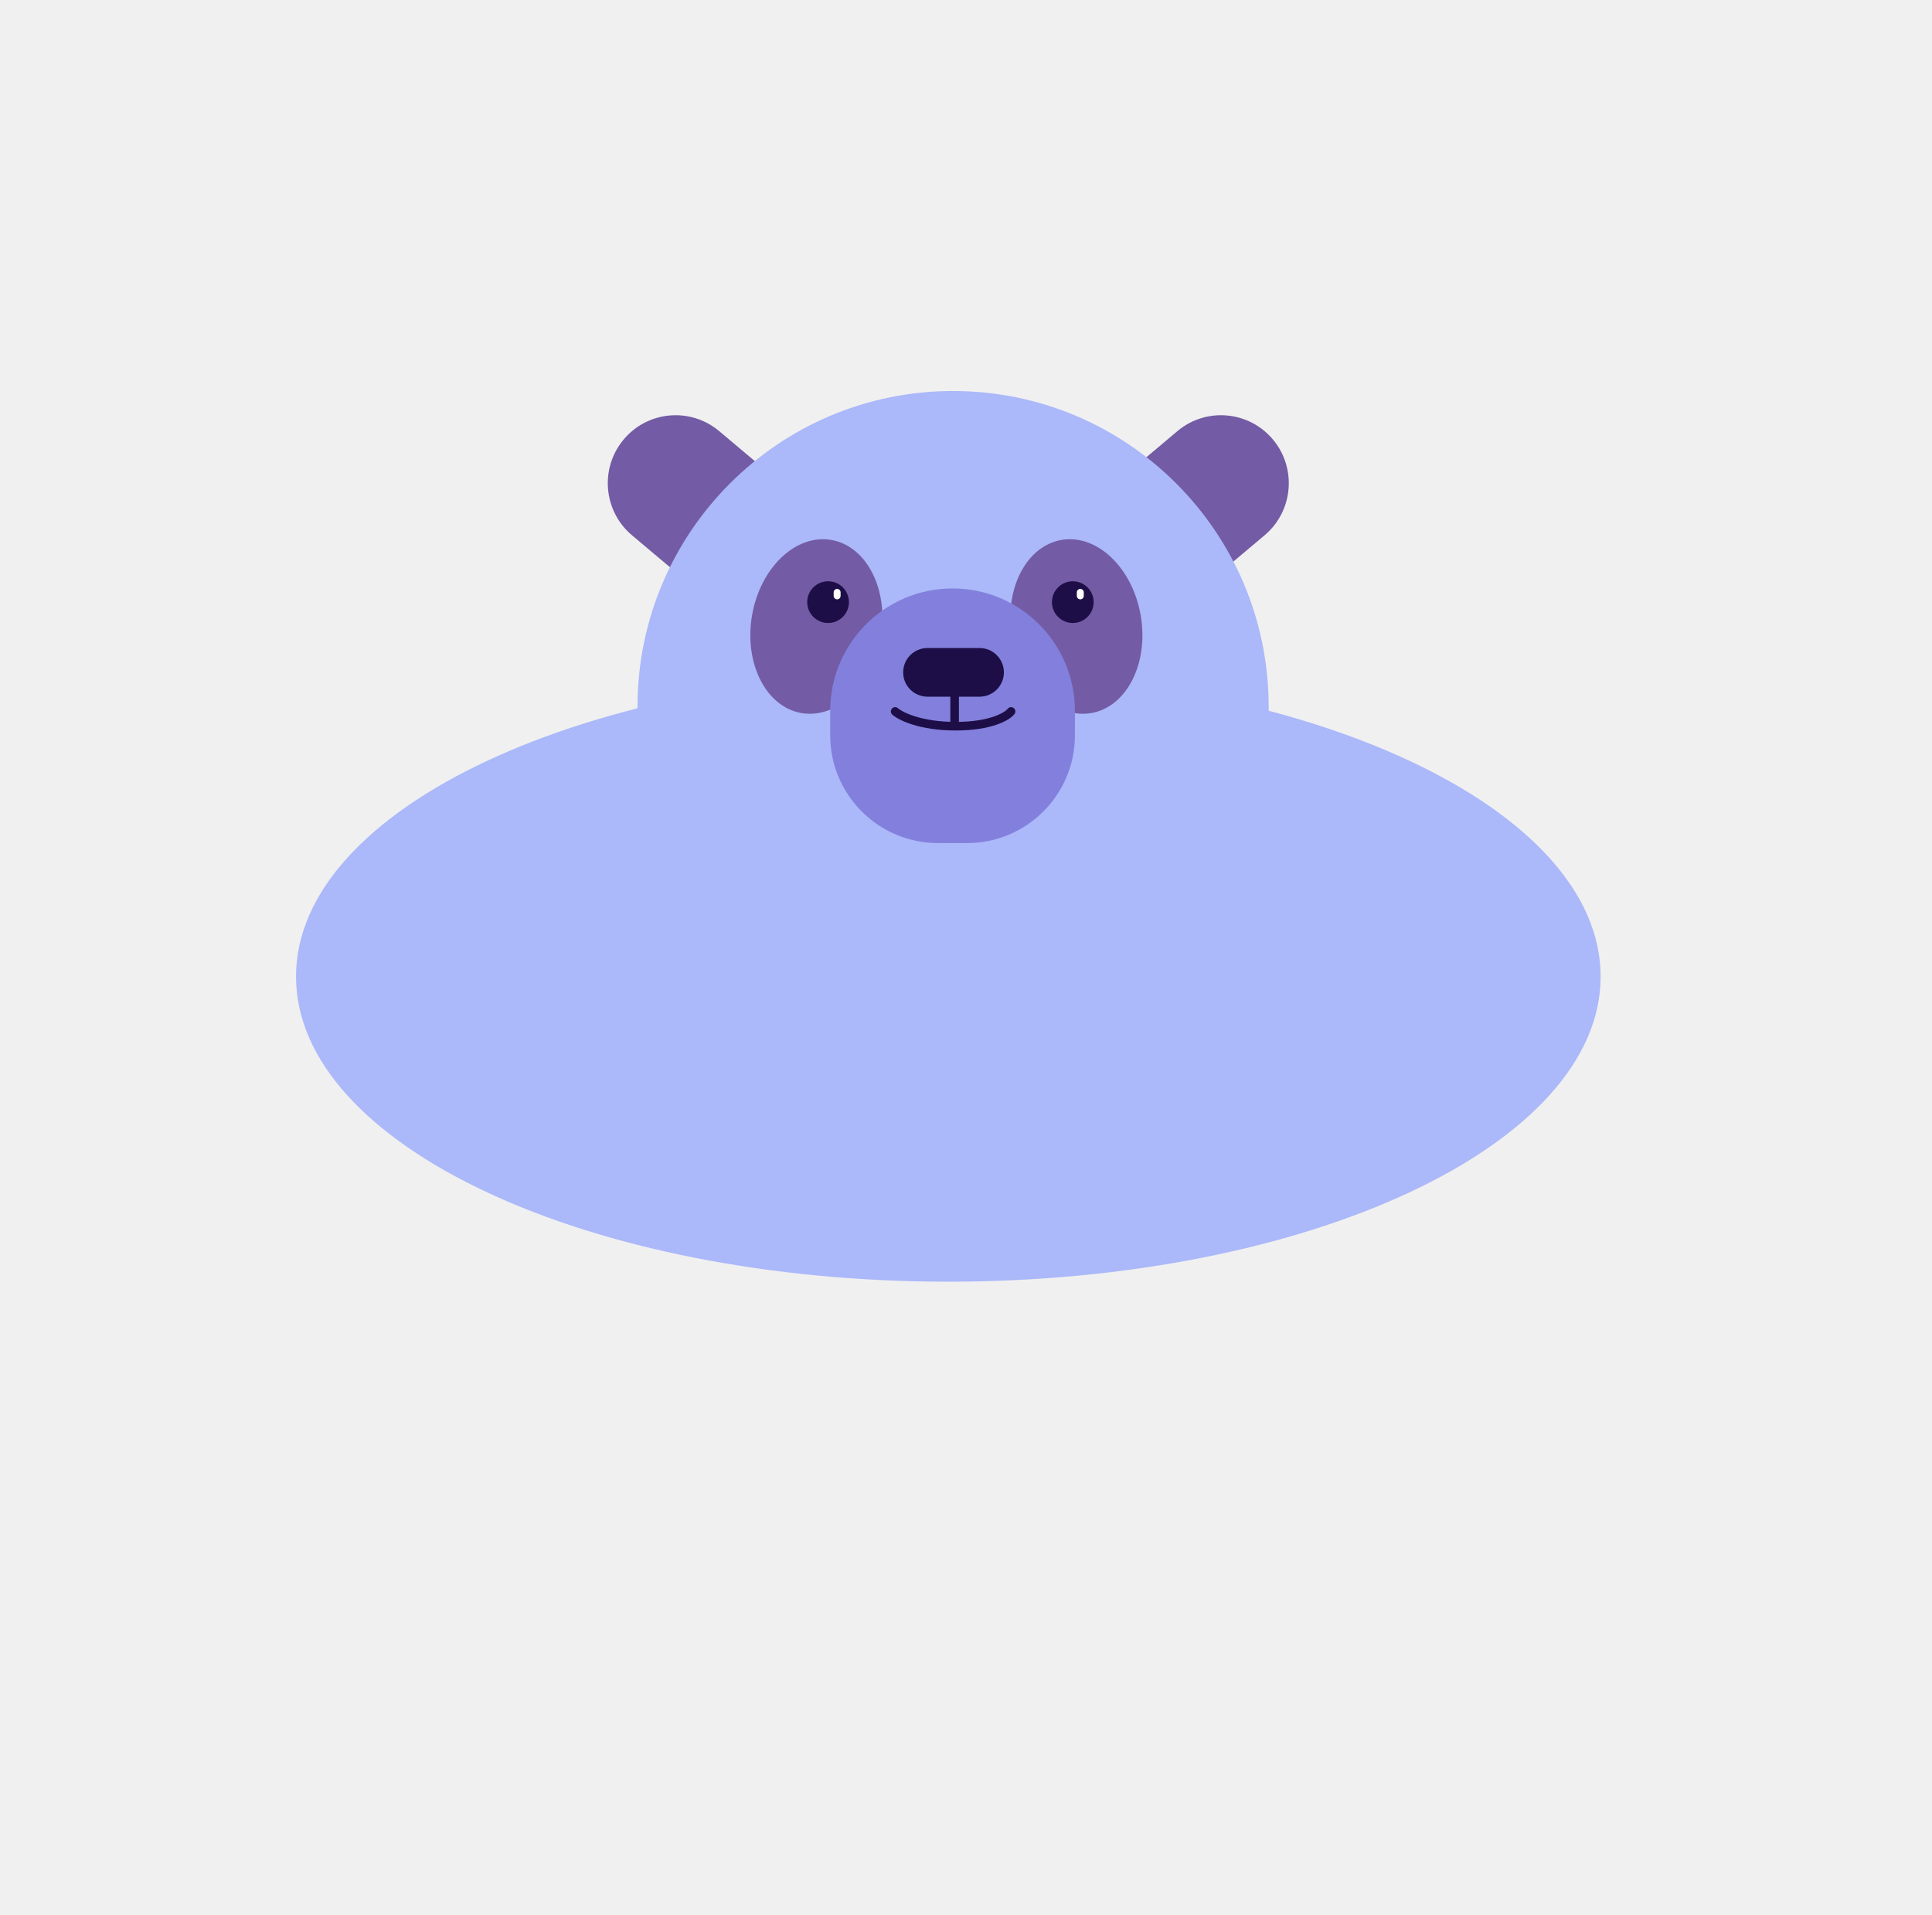
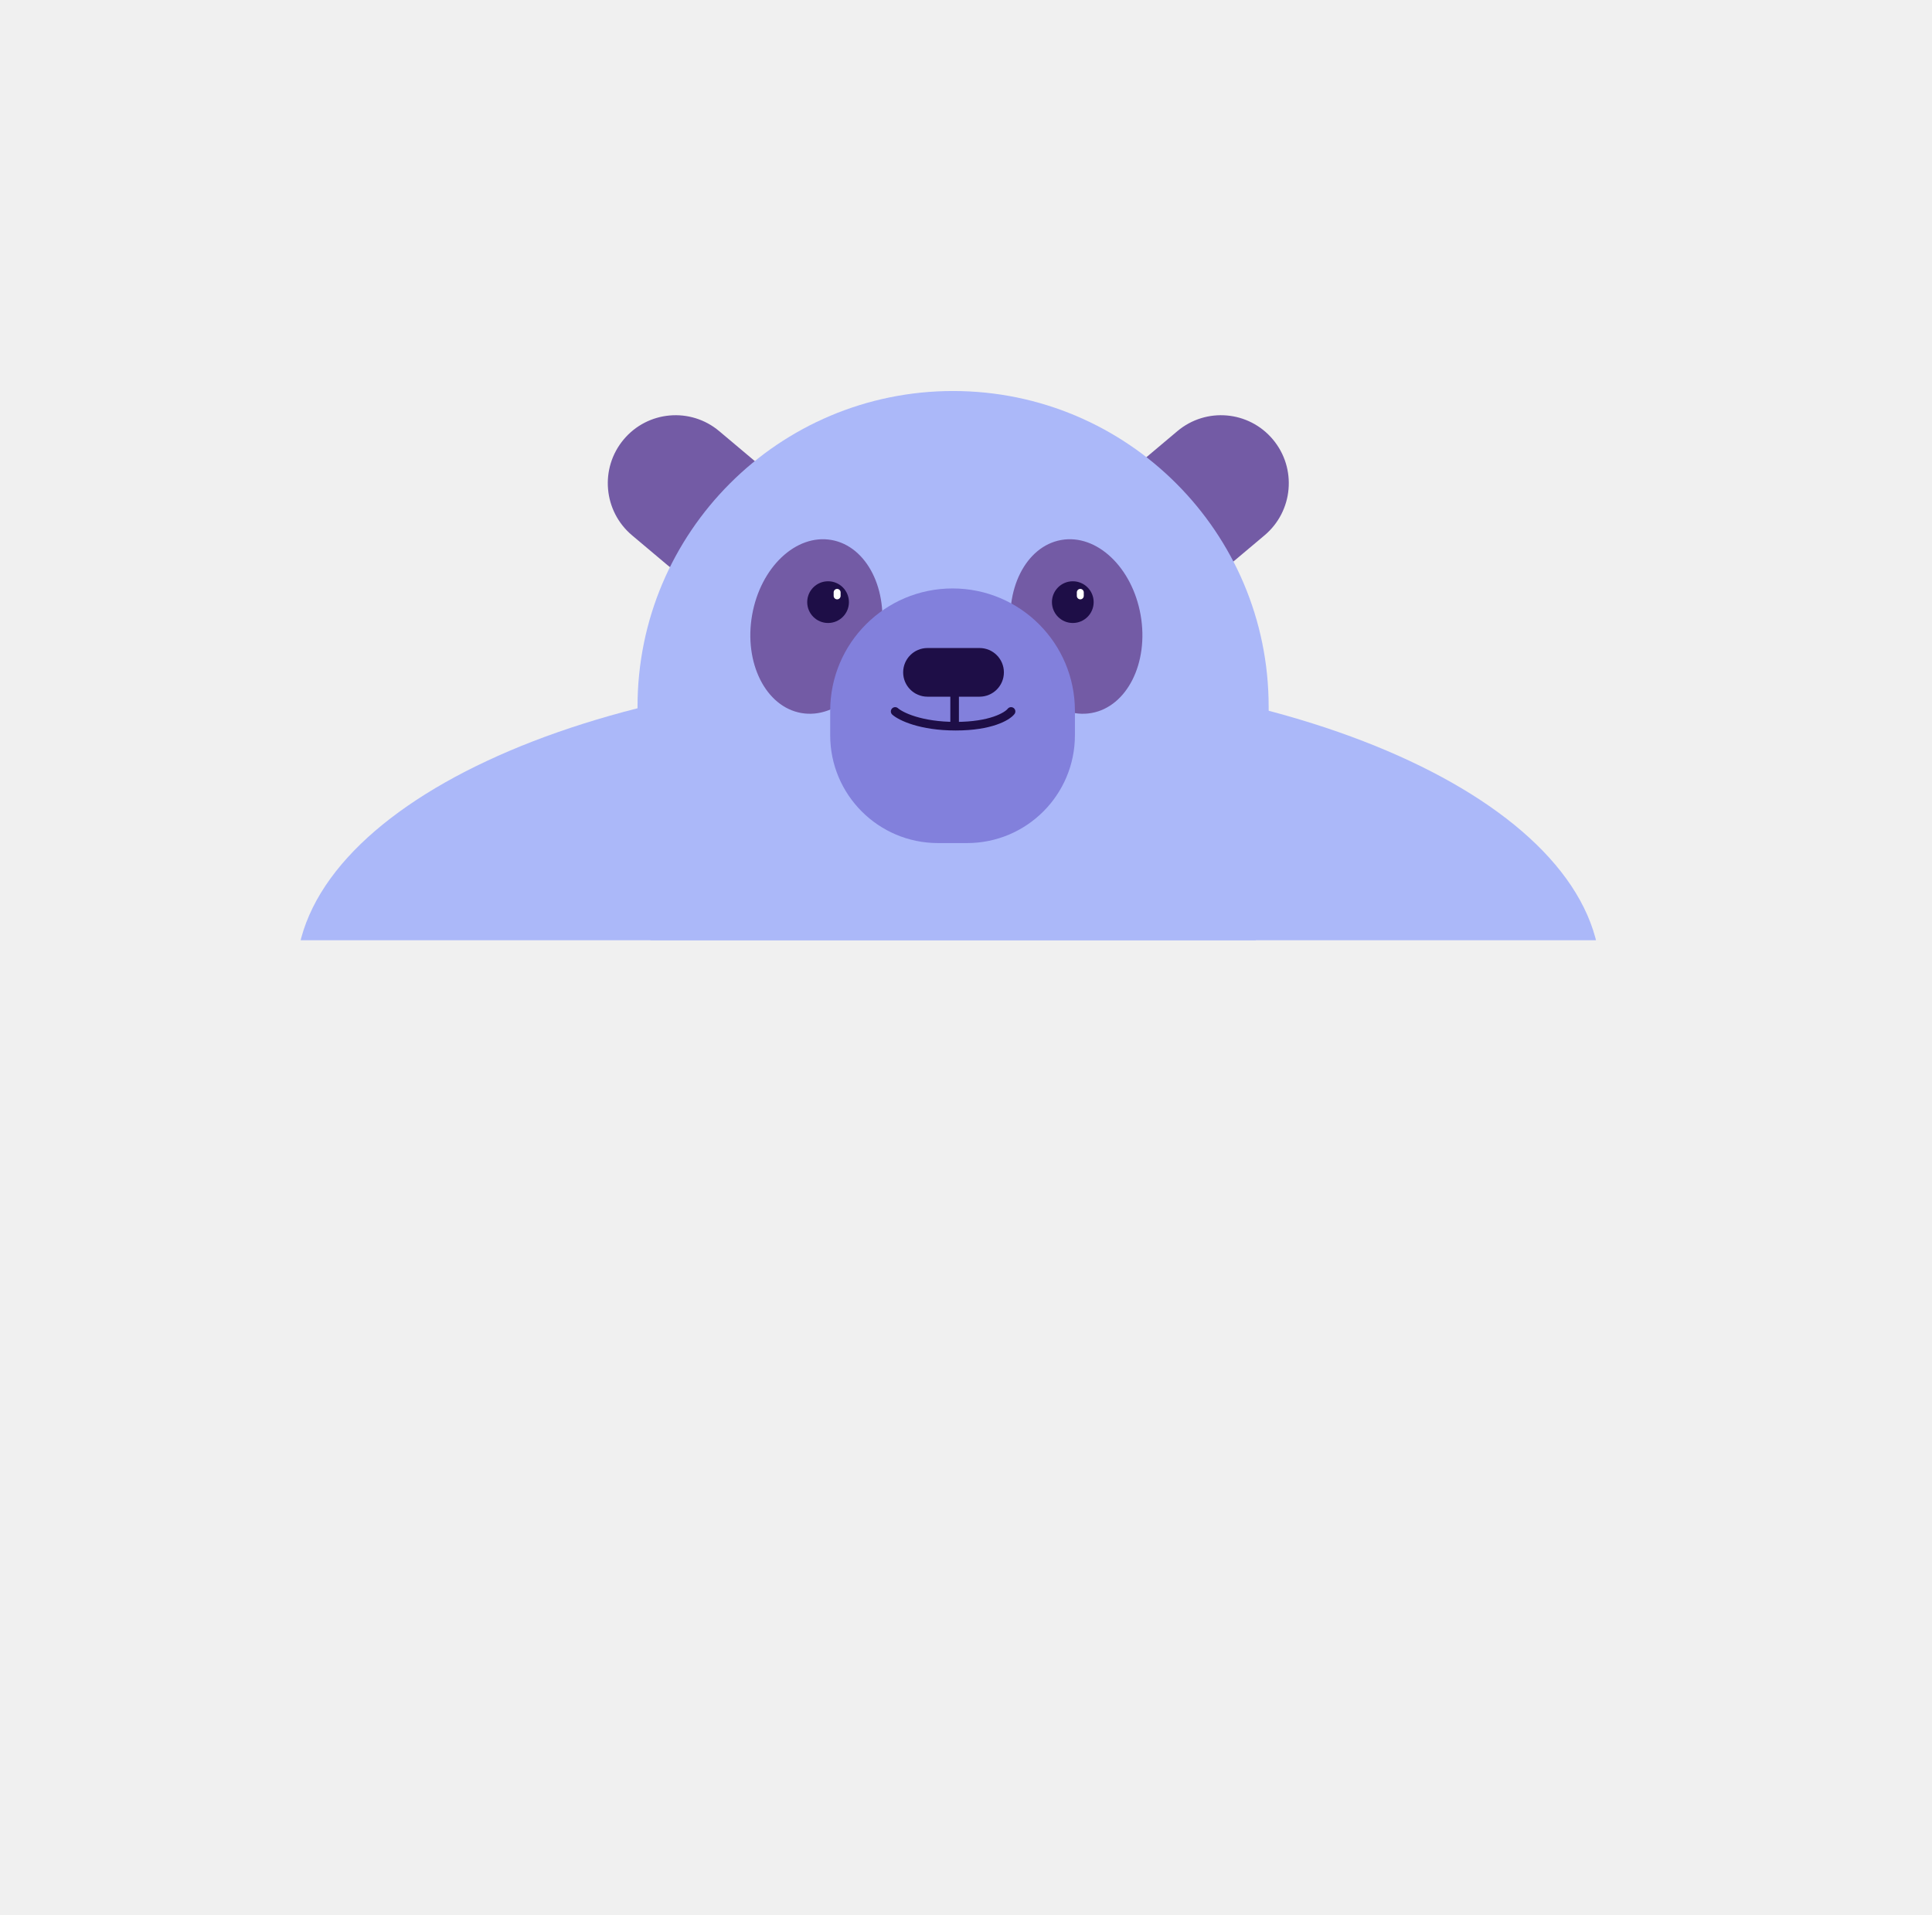
<svg xmlns="http://www.w3.org/2000/svg" width="225" height="223" viewBox="0 0 225 223" fill="none">
-   <ellipse cx="110.441" cy="113.733" rx="75.965" ry="35.532" fill="#ABB8F9" />
+   <defs>
+     <clipPath id="cut-off-bottom">
+       <rect x="0" y="0" width="200" height="109.5" />
+     </clipPath>
+   </defs>
+   <ellipse cx="110.441" cy="113.733" rx="75.965" ry="35.532" fill="#ABB8F9" clip-path="url(#cut-off-bottom)" />
  <rect width="15.82" height="21.183" rx="7.91" transform="matrix(0.641756 -0.766909 0.765178 0.643818 67.5547 57.2505)" fill="#735BA5" />
  <rect width="15.82" height="21.183" rx="7.91" transform="matrix(-0.641756 -0.766909 -0.765178 0.643818 153.322 57.2505)" fill="#735BA5" />
-   <rect x="74.246" y="45.537" width="73.501" height="90.248" rx="36.75" fill="#ABB8F9" />
+   <rect x="74.246" y="45.537" width="73.501" height="90.248" rx="36.75" fill="#ABB8F9" clip-path="url(#cut-off-bottom)" />
  <ellipse rx="10.228" ry="7.603" transform="matrix(0.172509 -0.985008 0.984613 0.174751 95.0753 72.9619)" fill="#735BA5" />
  <ellipse rx="10.228" ry="7.603" transform="matrix(-0.172509 -0.985008 -0.984613 0.174751 125.352 72.9618)" fill="#735BA5" />
  <ellipse cx="96.437" cy="70.124" rx="2.429" ry="2.429" fill="#1E0E47" />
  <ellipse cx="124.938" cy="70.124" rx="2.429" ry="2.429" fill="#1E0E47" />
  <path d="M96.684 82.78C96.684 74.91 103.064 68.53 110.934 68.53C118.804 68.53 125.184 74.91 125.184 82.78L125.184 85.626C125.184 92.561 119.562 98.183 112.627 98.183L109.24 98.183C102.305 98.183 96.684 92.561 96.684 85.626L96.684 82.78Z" fill="#8280DC" />
  <path d="M104.248 82.853C104.896 83.426 107.215 84.572 111.302 84.572C115.388 84.572 117.302 83.426 117.748 82.853" stroke="#1E0E47" stroke-linecap="round" stroke-linejoin="round" />
  <rect x="105.181" y="75.468" width="11.732" height="5.668" rx="2.834" fill="#1E0E47" />
  <line x1="111.175" y1="80.919" x2="111.175" y2="84.572" stroke="#1E0E47" />
  <rect x="97.087" y="68.585" width="0.809" height="1.214" rx="0.405" fill="white" />
  <rect x="125.407" y="68.585" width="0.809" height="1.214" rx="0.405" fill="white" />
</svg>
